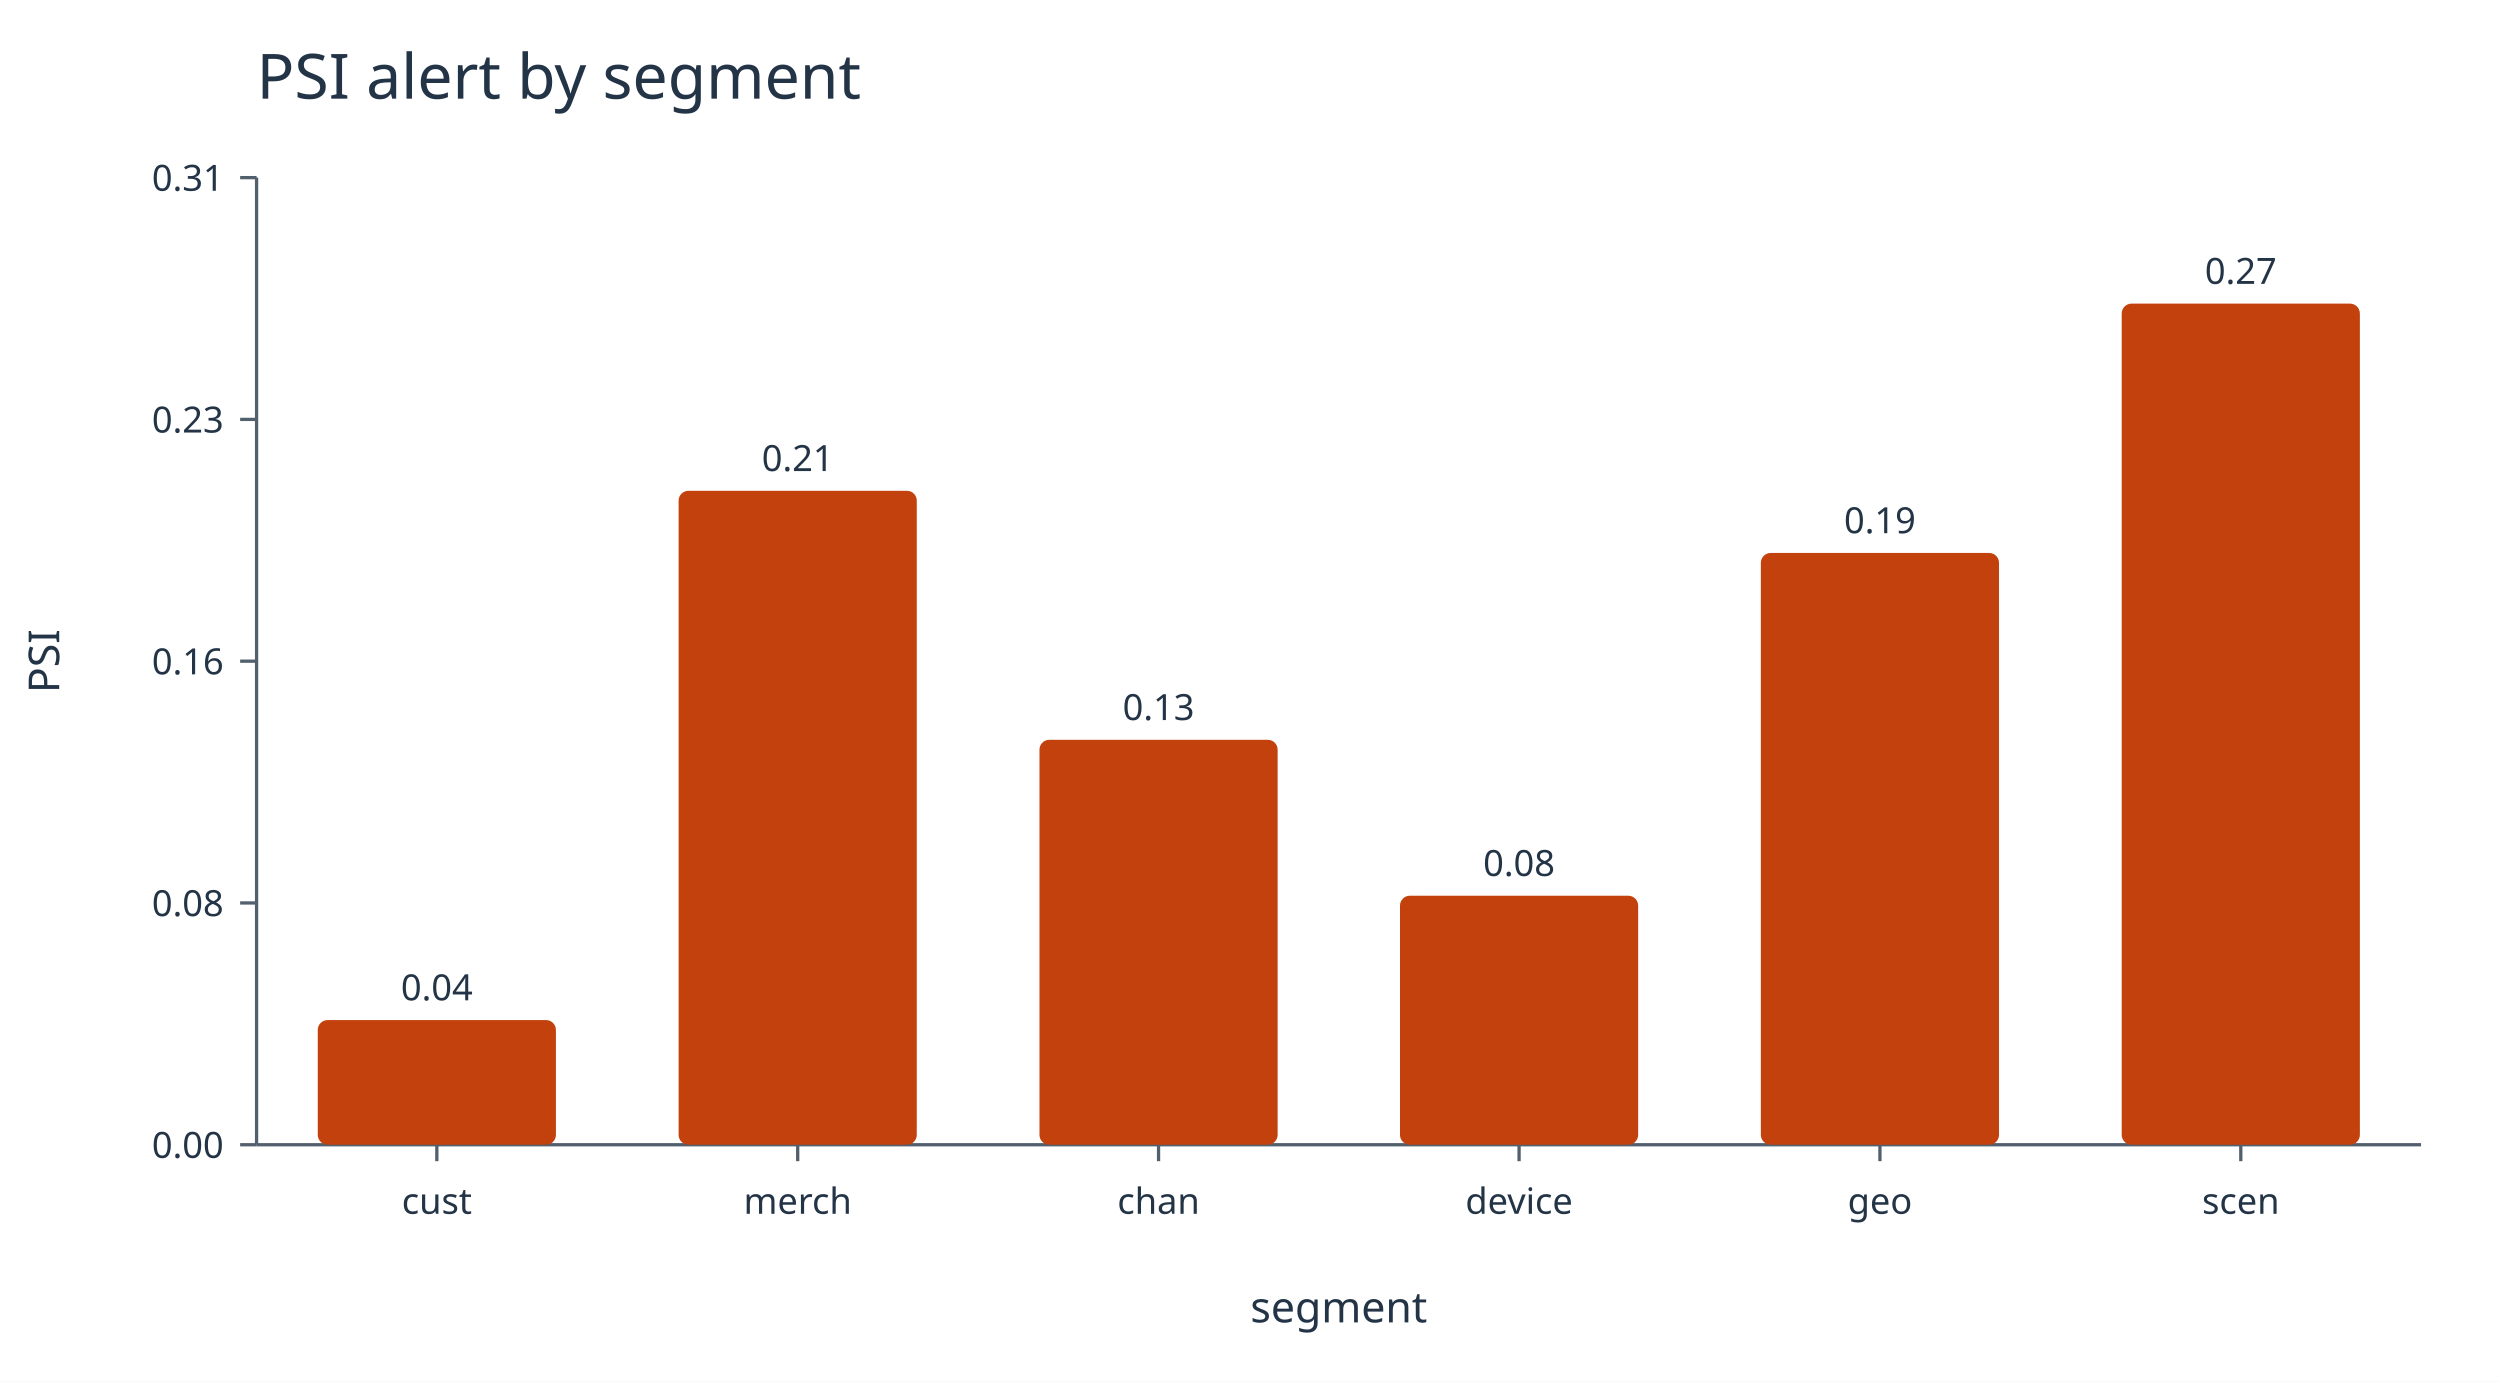
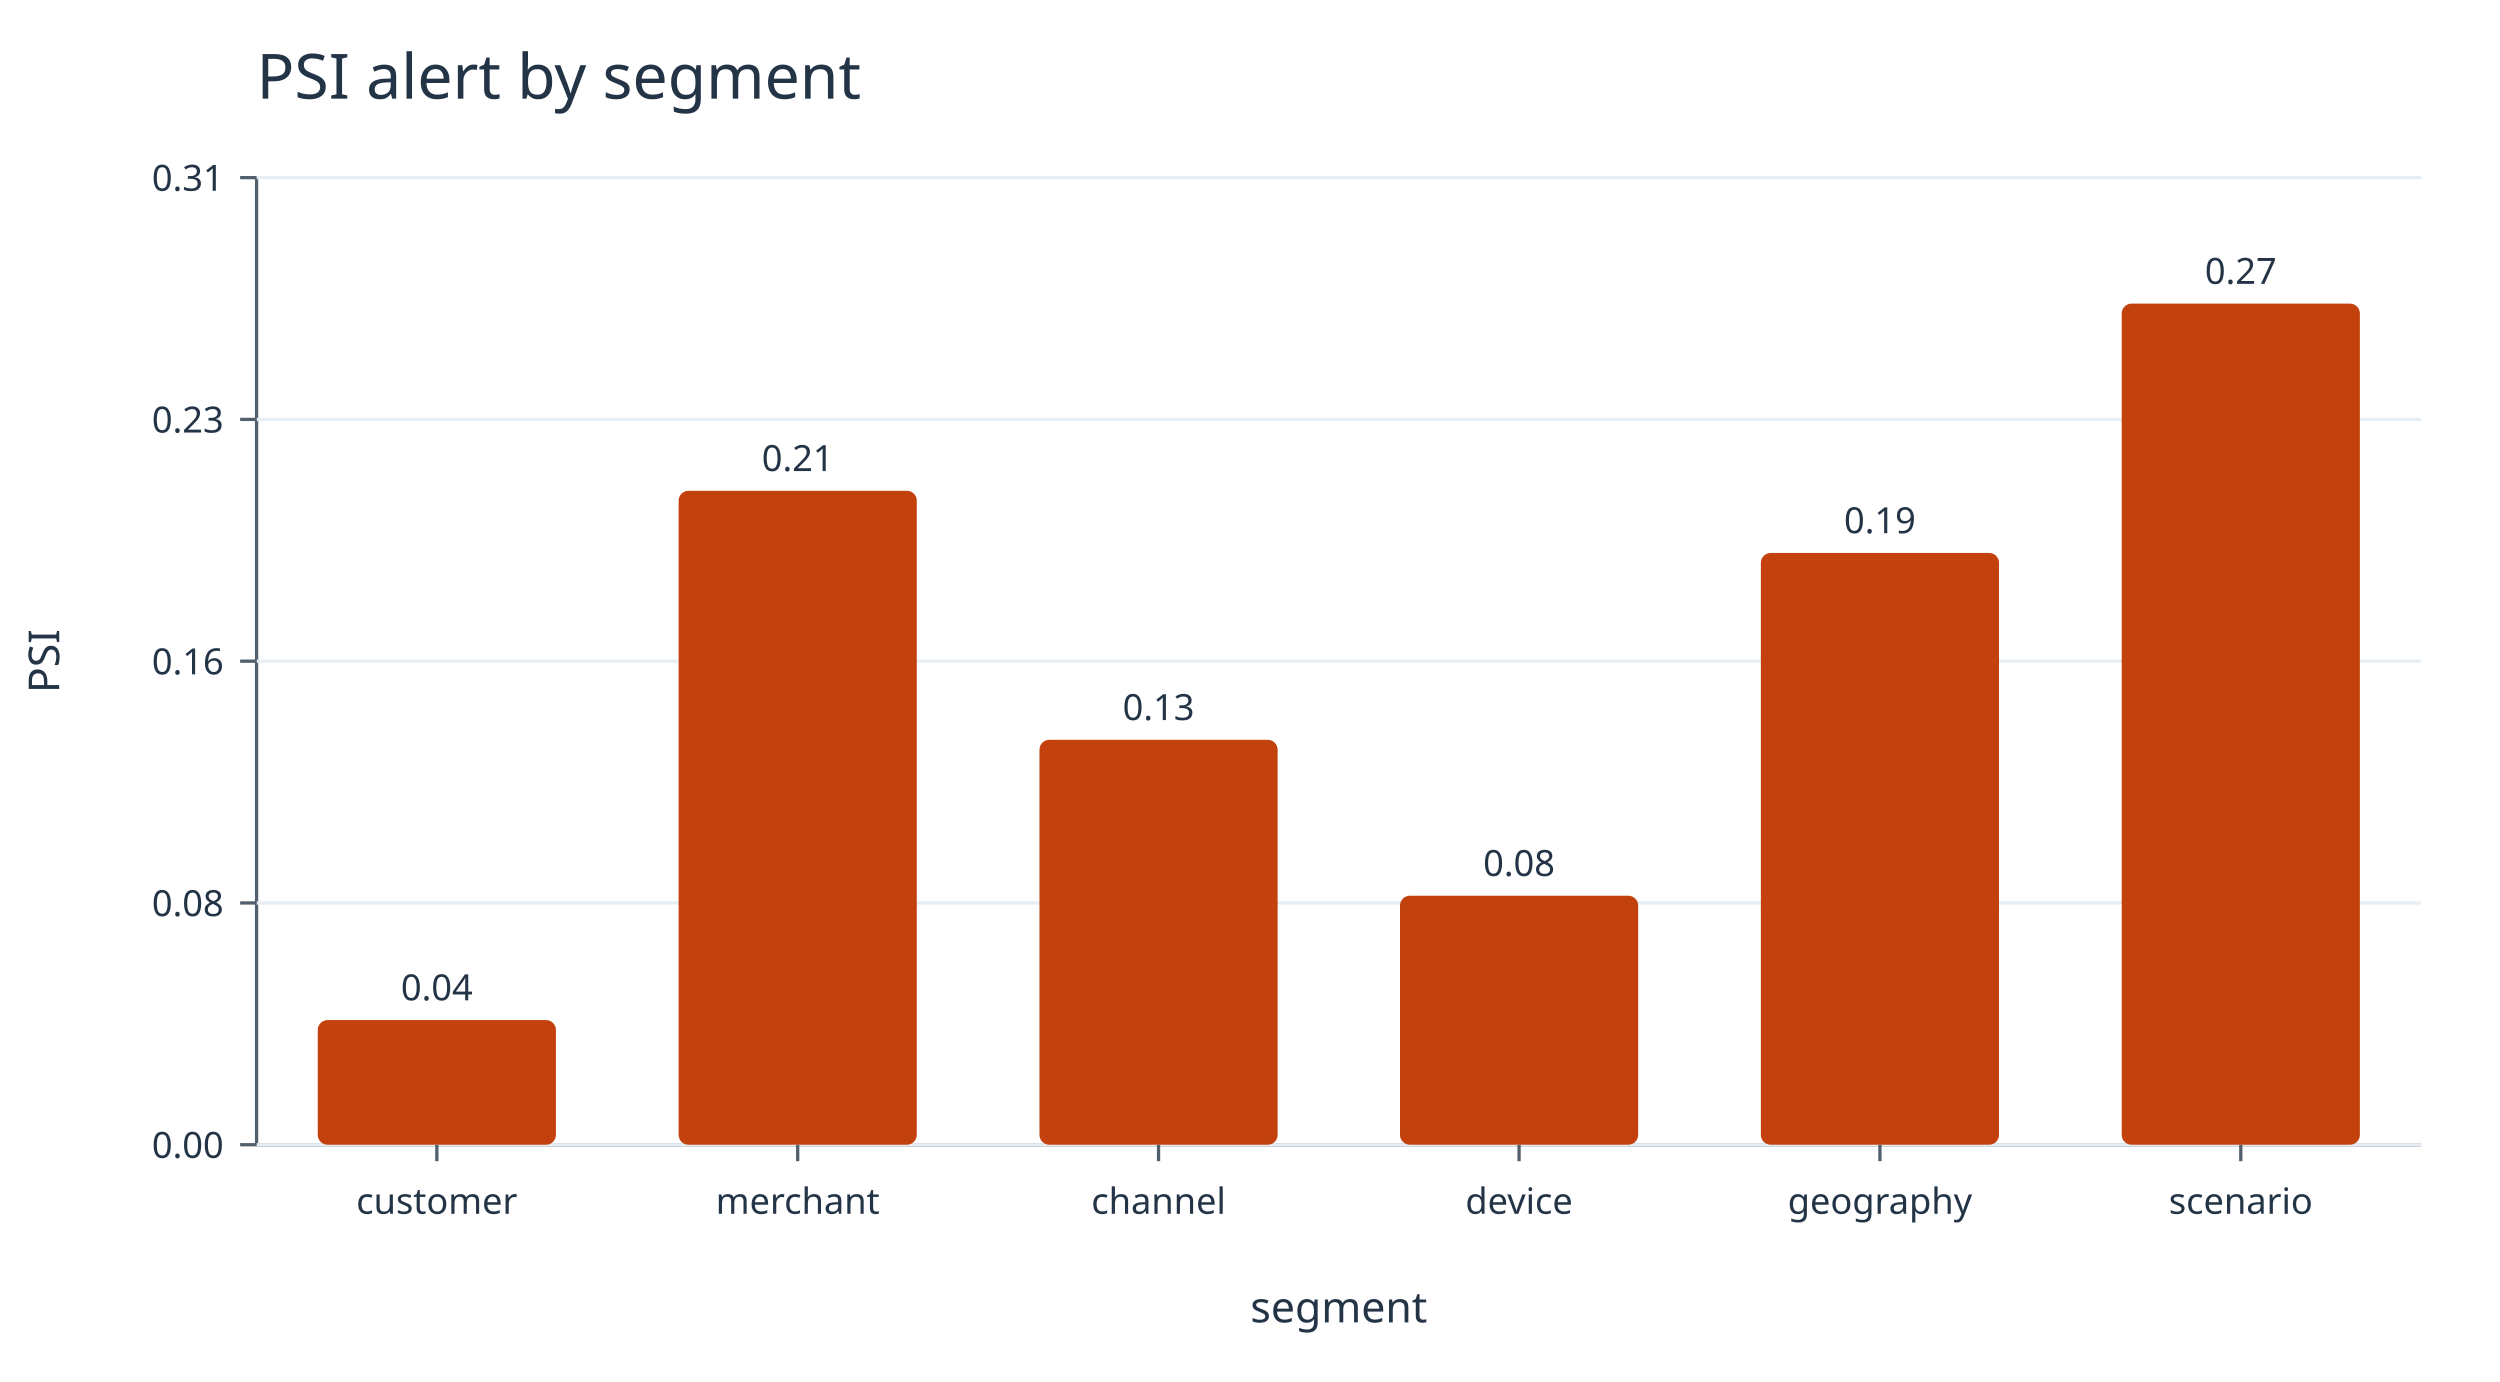
<svg xmlns="http://www.w3.org/2000/svg" viewBox="0 0 760 420">
  <rect width="100%" height="100%" fill="#ffffff" />
  <text x="78.0" y="30.0" font-family="sans-serif" font-size="19" text-anchor="start" fill="#243447">PSI alert by segment</text>
  <line x1="78" y1="54" x2="78" y2="348" stroke="#52606d" />
  <line x1="78" y1="348" x2="736" y2="348" stroke="#52606d" />
  <text x="407.0" y="402.0" font-family="sans-serif" font-size="13" text-anchor="middle" fill="#243447">segment</text>
  <text x="18" y="201.0" font-family="sans-serif" font-size="13" text-anchor="middle" transform="rotate(-90 18 201.0)" fill="#243447">PSI</text>
+   <line x1="78" y1="348.0" x2="736" y2="348.0" stroke="#e6edf3" stroke-width="1" />
  <line x1="73" y1="348.0" x2="78" y2="348.0" stroke="#52606d" />
  <text x="68.0" y="352.0" font-family="sans-serif" font-size="11" text-anchor="end" fill="#243447">0.00</text>
+   <line x1="78" y1="274.5" x2="736" y2="274.5" stroke="#e6edf3" stroke-width="1" />
  <line x1="73" y1="274.5" x2="78" y2="274.5" stroke="#52606d" />
  <text x="68.0" y="278.5" font-family="sans-serif" font-size="11" text-anchor="end" fill="#243447">0.08</text>
+   <line x1="78" y1="201.0" x2="736" y2="201.0" stroke="#e6edf3" stroke-width="1" />
  <line x1="73" y1="201.0" x2="78" y2="201.0" stroke="#52606d" />
  <text x="68.0" y="205.0" font-family="sans-serif" font-size="11" text-anchor="end" fill="#243447">0.16</text>
+   <line x1="78" y1="127.5" x2="736" y2="127.5" stroke="#e6edf3" stroke-width="1" />
  <line x1="73" y1="127.5" x2="78" y2="127.5" stroke="#52606d" />
  <text x="68.0" y="131.5" font-family="sans-serif" font-size="11" text-anchor="end" fill="#243447">0.23</text>
+   <line x1="78" y1="54.0" x2="736" y2="54.0" stroke="#e6edf3" stroke-width="1" />
  <line x1="73" y1="54.0" x2="78" y2="54.0" stroke="#52606d" />
  <text x="68.0" y="58.0" font-family="sans-serif" font-size="11" text-anchor="end" fill="#243447">0.31</text>
  <line x1="132.8" y1="348" x2="132.8" y2="353" stroke="#52606d" />
-   <text x="132.8" y="369.0" font-family="sans-serif" font-size="11" text-anchor="middle" fill="#243447">cust</text>
+   <text x="132.8" y="369.0" font-family="sans-serif" font-size="11" text-anchor="middle" fill="#243447">customer</text>
  <line x1="242.5" y1="348" x2="242.5" y2="353" stroke="#52606d" />
-   <text x="242.5" y="369.0" font-family="sans-serif" font-size="11" text-anchor="middle" fill="#243447">merch</text>
+   <text x="242.5" y="369.0" font-family="sans-serif" font-size="11" text-anchor="middle" fill="#243447">merchant</text>
  <line x1="352.2" y1="348" x2="352.2" y2="353" stroke="#52606d" />
-   <text x="352.2" y="369.0" font-family="sans-serif" font-size="11" text-anchor="middle" fill="#243447">chan</text>
+   <text x="352.2" y="369.0" font-family="sans-serif" font-size="11" text-anchor="middle" fill="#243447">channel</text>
  <line x1="461.8" y1="348" x2="461.8" y2="353" stroke="#52606d" />
  <text x="461.8" y="369.0" font-family="sans-serif" font-size="11" text-anchor="middle" fill="#243447">device</text>
  <line x1="571.5" y1="348" x2="571.5" y2="353" stroke="#52606d" />
-   <text x="571.5" y="369.0" font-family="sans-serif" font-size="11" text-anchor="middle" fill="#243447">geo</text>
+   <text x="571.5" y="369.0" font-family="sans-serif" font-size="11" text-anchor="middle" fill="#243447">geography</text>
  <line x1="681.2" y1="348" x2="681.2" y2="353" stroke="#52606d" />
-   <text x="681.2" y="369.0" font-family="sans-serif" font-size="11" text-anchor="middle" fill="#243447">scen</text>
+   <text x="681.2" y="369.0" font-family="sans-serif" font-size="11" text-anchor="middle" fill="#243447">scenario</text>
  <rect x="96.6" y="310.1" width="72.4" height="37.9" fill="#c2410c" rx="3" />
  <text x="132.8" y="304.1" font-family="sans-serif" font-size="11" text-anchor="middle" fill="#243447">0.04</text>
  <rect x="206.3" y="149.2" width="72.4" height="198.8" fill="#c2410c" rx="3" />
  <text x="242.5" y="143.2" font-family="sans-serif" font-size="11" text-anchor="middle" fill="#243447">0.21</text>
  <rect x="316.0" y="224.9" width="72.4" height="123.1" fill="#c2410c" rx="3" />
  <text x="352.2" y="218.9" font-family="sans-serif" font-size="11" text-anchor="middle" fill="#243447">0.13</text>
  <rect x="425.6" y="272.3" width="72.4" height="75.7" fill="#c2410c" rx="3" />
  <text x="461.8" y="266.3" font-family="sans-serif" font-size="11" text-anchor="middle" fill="#243447">0.08</text>
  <rect x="535.3" y="168.1" width="72.4" height="179.9" fill="#c2410c" rx="3" />
  <text x="571.5" y="162.1" font-family="sans-serif" font-size="11" text-anchor="middle" fill="#243447">0.19</text>
  <rect x="645.0" y="92.3" width="72.4" height="255.7" fill="#c2410c" rx="3" />
  <text x="681.2" y="86.3" font-family="sans-serif" font-size="11" text-anchor="middle" fill="#243447">0.27</text>
</svg>
